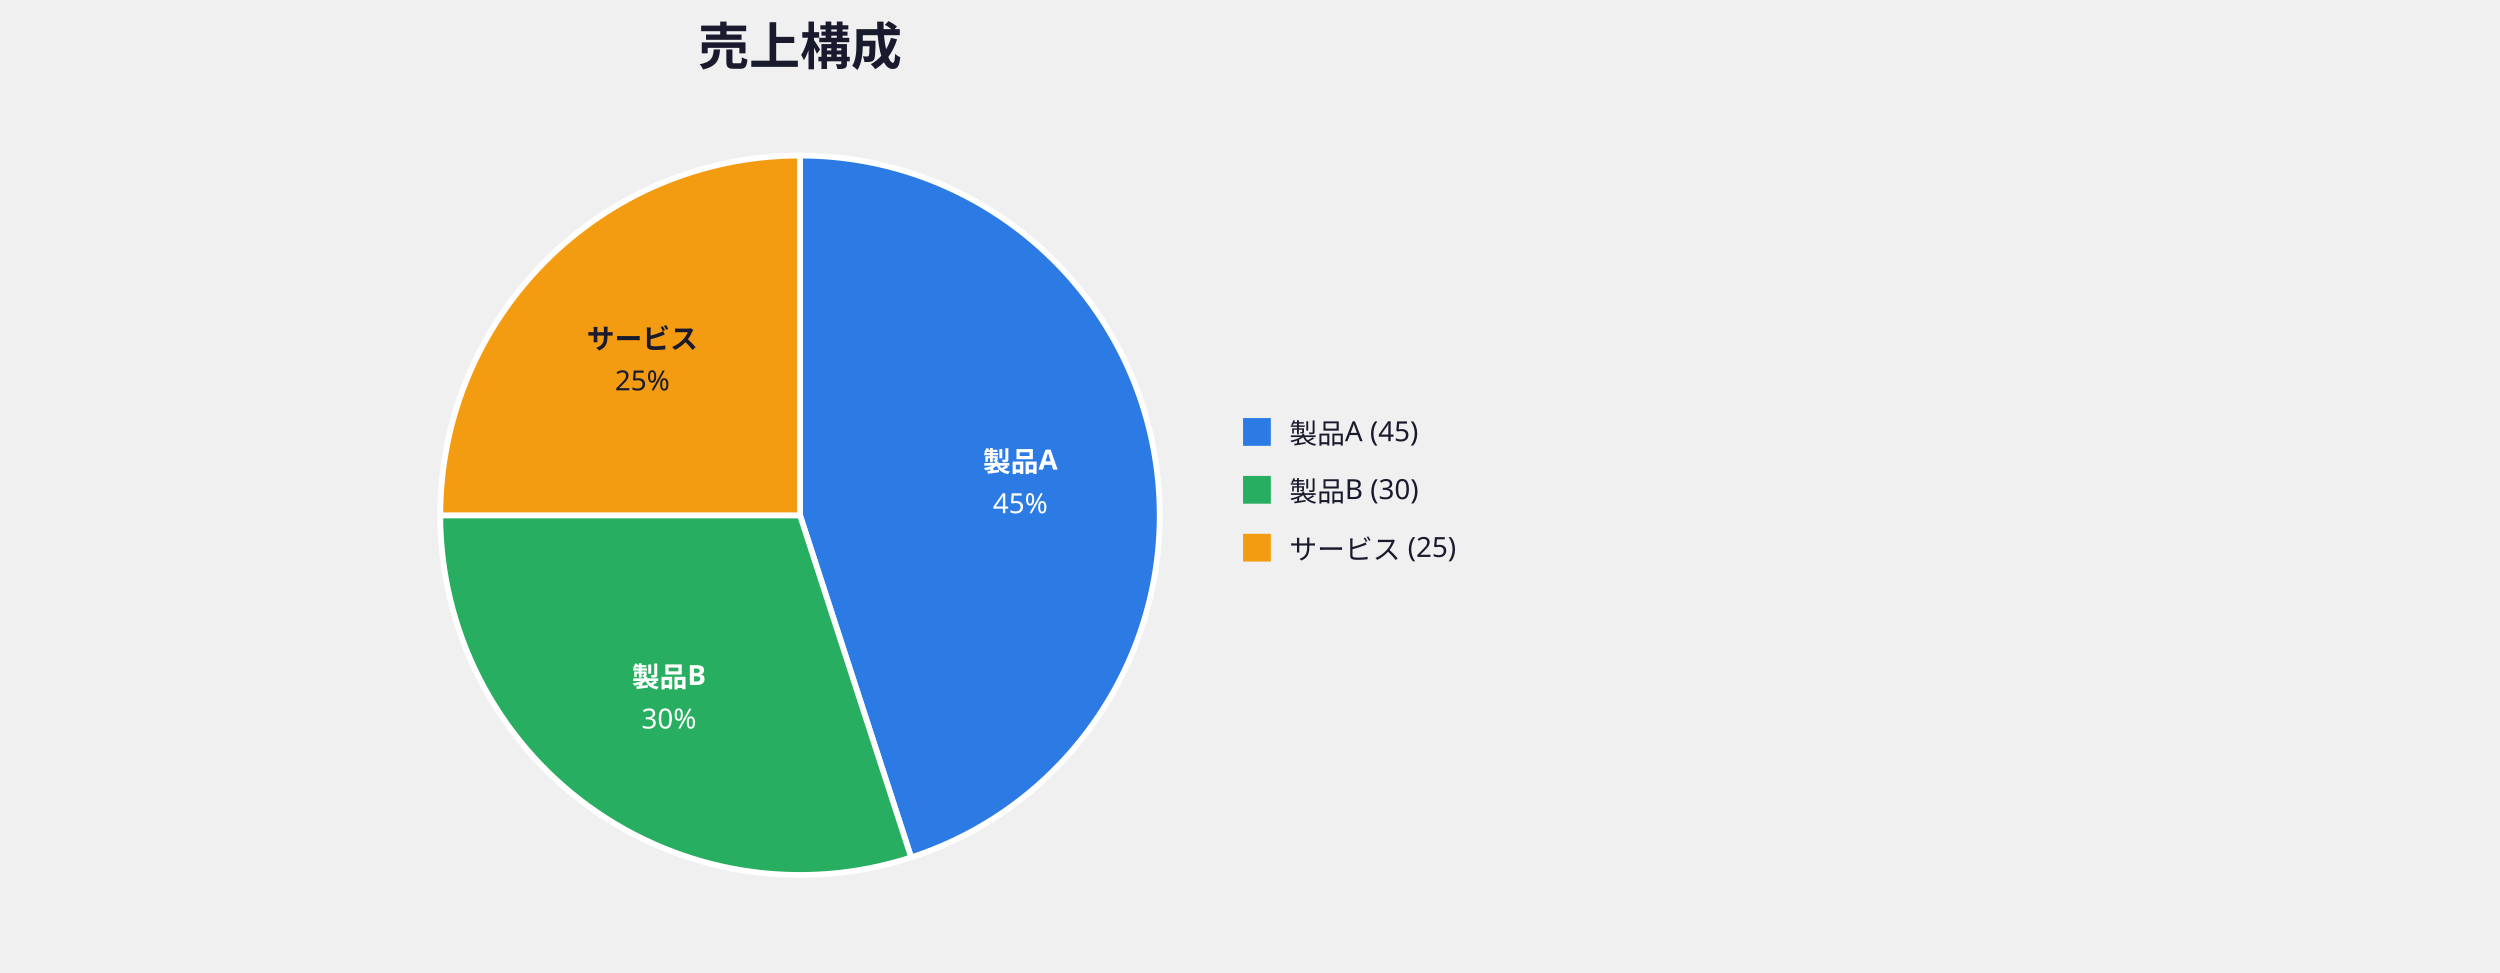
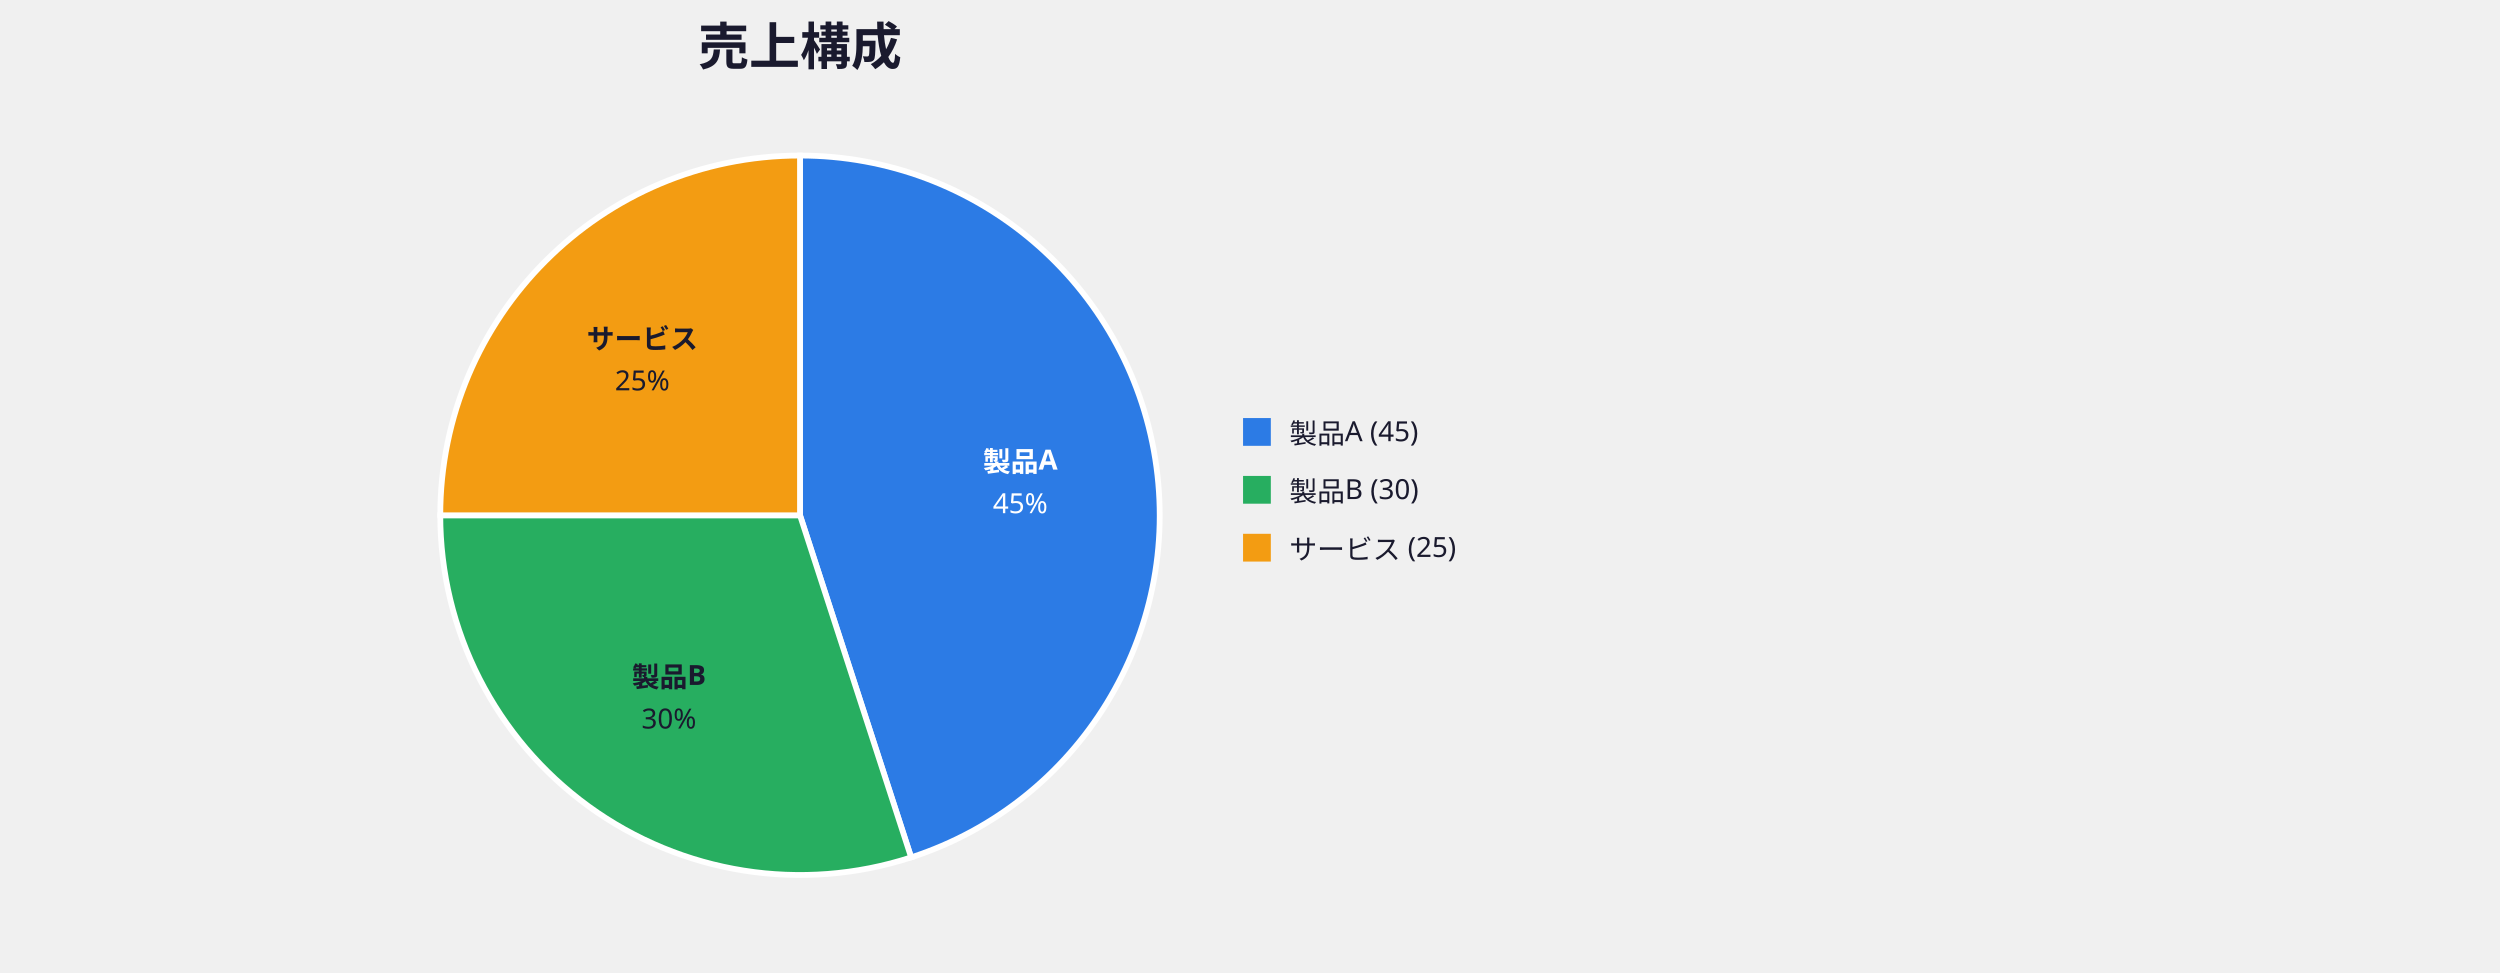
<svg xmlns="http://www.w3.org/2000/svg" viewBox="0 0 1080 420" width="1080" height="420" style="background:#FAFCFF">
  <defs>
    <filter id="theme-shadow" x="-20%" y="-20%" width="140%" height="140%">
      <feDropShadow dx="0" dy="4" stdDeviation="6.0" flood-color="rgba(44, 123, 229, 0.08)" />
    </filter>
    <linearGradient id="theme-accent-gradient" x1="0" y1="0" x2="1" y2="1">
      <stop offset="0" stop-color="#2C7BE5" />
      <stop offset="1" stop-color="#D0EBFF" />
    </linearGradient>
  </defs>
  <text data-diagram-role="label" x="345.6" y="28" font-family="'Segoe UI', 'Hiragino Sans', 'Yu Gothic', 'Noto Sans JP', sans-serif" font-size="22" fill="#1A1A2E" font-weight="bold" text-anchor="middle">売上構成</text>
  <path data-diagram-role="node" d="M 345.6 222.6 L 345.6 67.2 A 155.4 155.4 0 0 1 393.62 370.39 Z" fill="#2C7BE5" stroke="#FFFFFF" stroke-width="2.5" />
  <text data-diagram-role="label" x="440.76" y="199.53" font-family="'Segoe UI', 'Hiragino Sans', 'Yu Gothic', 'Noto Sans JP', sans-serif" font-size="12" fill="#FFFFFF" font-weight="bold" text-anchor="middle" dominant-baseline="middle">製品A</text>
  <text data-diagram-role="label" x="440.76" y="217.53" font-family="'Segoe UI', 'Hiragino Sans', 'Yu Gothic', 'Noto Sans JP', sans-serif" font-size="12" fill="#FFFFFF" font-weight="normal" text-anchor="middle" dominant-baseline="middle">45%</text>
  <path data-diagram-role="node" d="M 345.6 222.6 L 393.62 370.39 A 155.4 155.4 0 0 1 190.2 222.6 Z" fill="#27AE60" stroke="#FFFFFF" stroke-width="2.5" />
-   <text data-diagram-role="label" x="288.97" y="292.55" font-family="'Segoe UI', 'Hiragino Sans', 'Yu Gothic', 'Noto Sans JP', sans-serif" font-size="12" fill="#FFFFFF" font-weight="bold" text-anchor="middle" dominant-baseline="middle">製品B</text>
-   <text data-diagram-role="label" x="288.97" y="310.55" font-family="'Segoe UI', 'Hiragino Sans', 'Yu Gothic', 'Noto Sans JP', sans-serif" font-size="12" fill="#FFFFFF" font-weight="normal" text-anchor="middle" dominant-baseline="middle">30%</text>
+   <text data-diagram-role="label" x="288.97" y="292.55" font-family="'Segoe UI', 'Hiragino Sans', 'Yu Gothic', 'Noto Sans JP', sans-serif" font-size="12" fill="#1A1A2E" font-weight="bold" text-anchor="middle" dominant-baseline="middle">製品B</text>
+   <text data-diagram-role="label" x="288.97" y="310.55" font-family="'Segoe UI', 'Hiragino Sans', 'Yu Gothic', 'Noto Sans JP', sans-serif" font-size="12" fill="#1A1A2E" font-weight="normal" text-anchor="middle" dominant-baseline="middle">30%</text>
  <path data-diagram-role="node" d="M 345.6 222.6 L 190.2 222.6 A 155.4 155.4 0 0 1 345.6 67.2 Z" fill="#F39C12" stroke="#FFFFFF" stroke-width="2.5" />
  <text data-diagram-role="label" x="277.47" y="146.47" font-family="'Segoe UI', 'Hiragino Sans', 'Yu Gothic', 'Noto Sans JP', sans-serif" font-size="12" fill="#1A1A2E" font-weight="bold" text-anchor="middle" dominant-baseline="middle">サービス</text>
  <text data-diagram-role="label" x="277.47" y="164.47" font-family="'Segoe UI', 'Hiragino Sans', 'Yu Gothic', 'Noto Sans JP', sans-serif" font-size="12" fill="#1A1A2E" font-weight="normal" text-anchor="middle" dominant-baseline="middle">25%</text>
  <rect data-diagram-role="node" x="537" y="180.6" width="12" height="12" fill="#2C7BE5" stroke="none" />
  <text data-diagram-role="label" x="557" y="191.6" font-family="'Segoe UI', 'Hiragino Sans', 'Yu Gothic', 'Noto Sans JP', sans-serif" font-size="12" fill="#1A1A2E" font-weight="normal">製品A (45)</text>
  <rect data-diagram-role="node" x="537" y="205.6" width="12" height="12" fill="#27AE60" stroke="none" />
  <text data-diagram-role="label" x="557" y="216.6" font-family="'Segoe UI', 'Hiragino Sans', 'Yu Gothic', 'Noto Sans JP', sans-serif" font-size="12" fill="#1A1A2E" font-weight="normal">製品B (30)</text>
  <rect data-diagram-role="node" x="537" y="230.6" width="12" height="12" fill="#F39C12" stroke="none" />
  <text data-diagram-role="label" x="557" y="241.6" font-family="'Segoe UI', 'Hiragino Sans', 'Yu Gothic', 'Noto Sans JP', sans-serif" font-size="12" fill="#1A1A2E" font-weight="normal">サービス (25)</text>
</svg>
